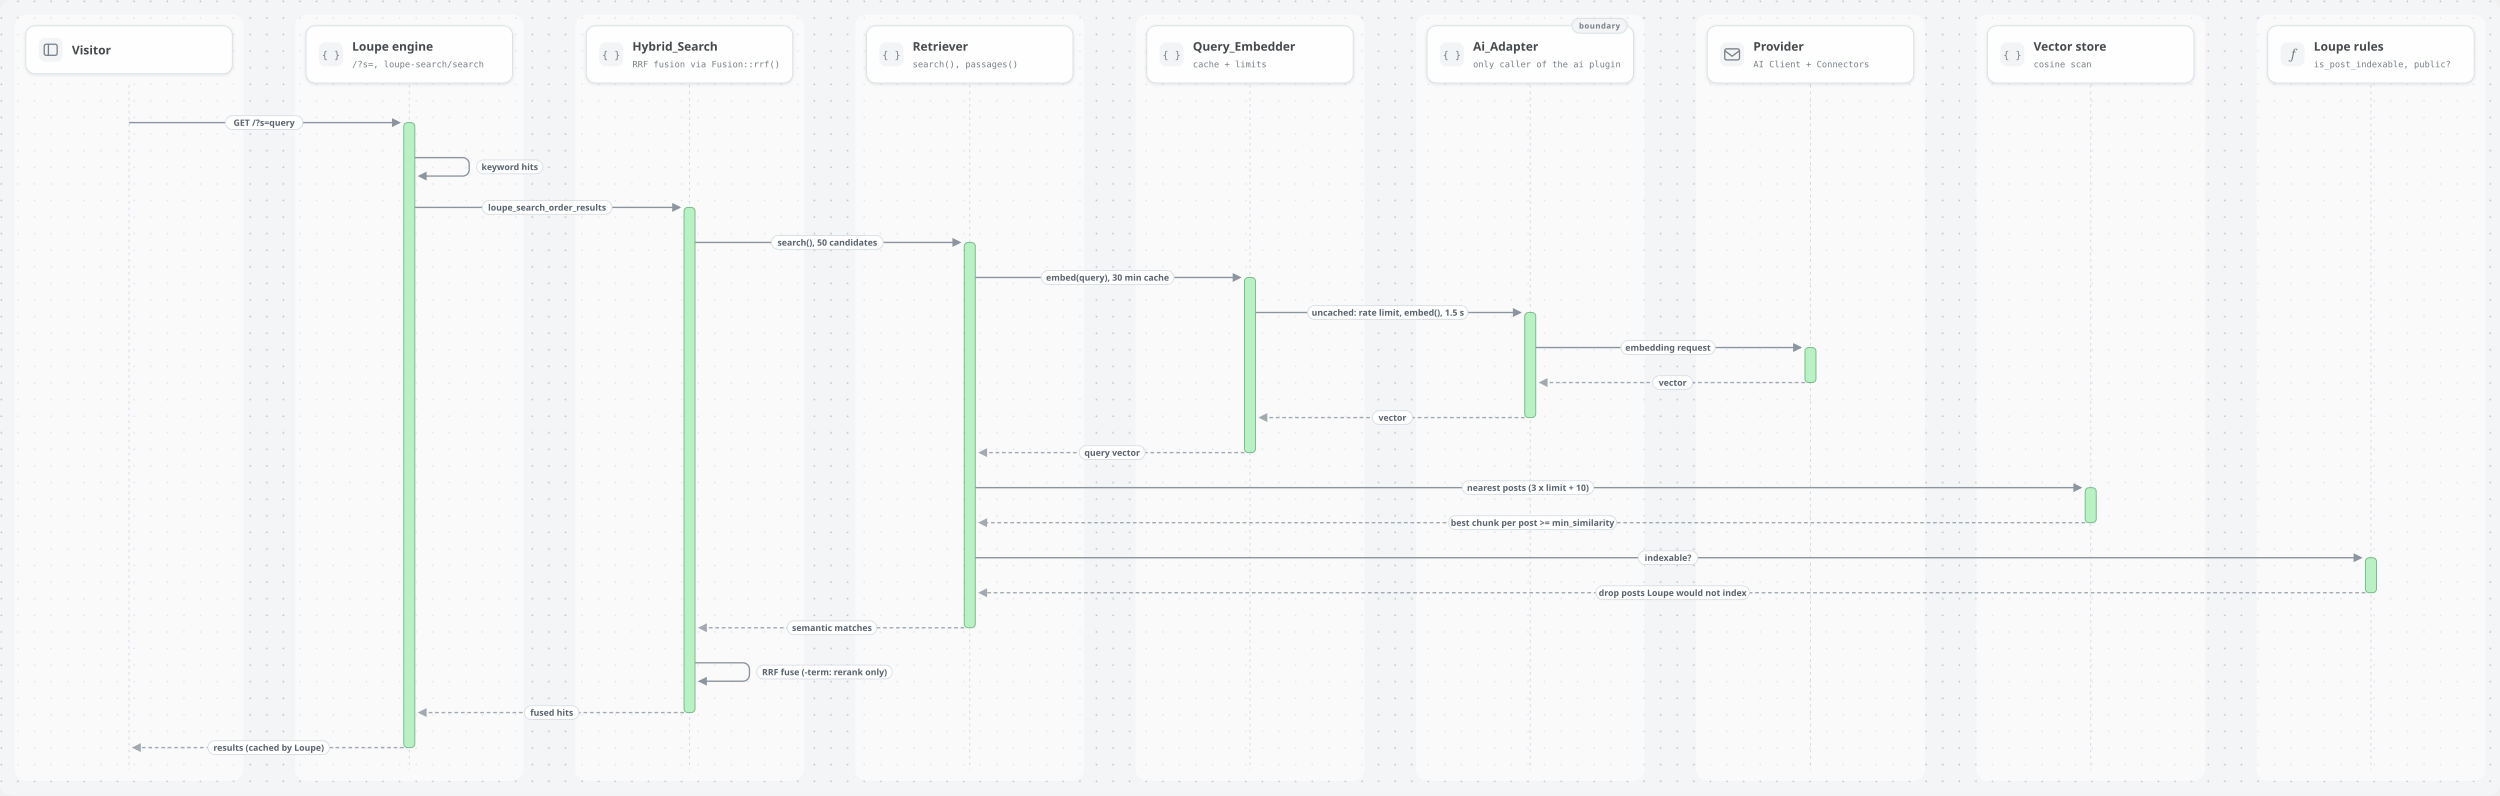
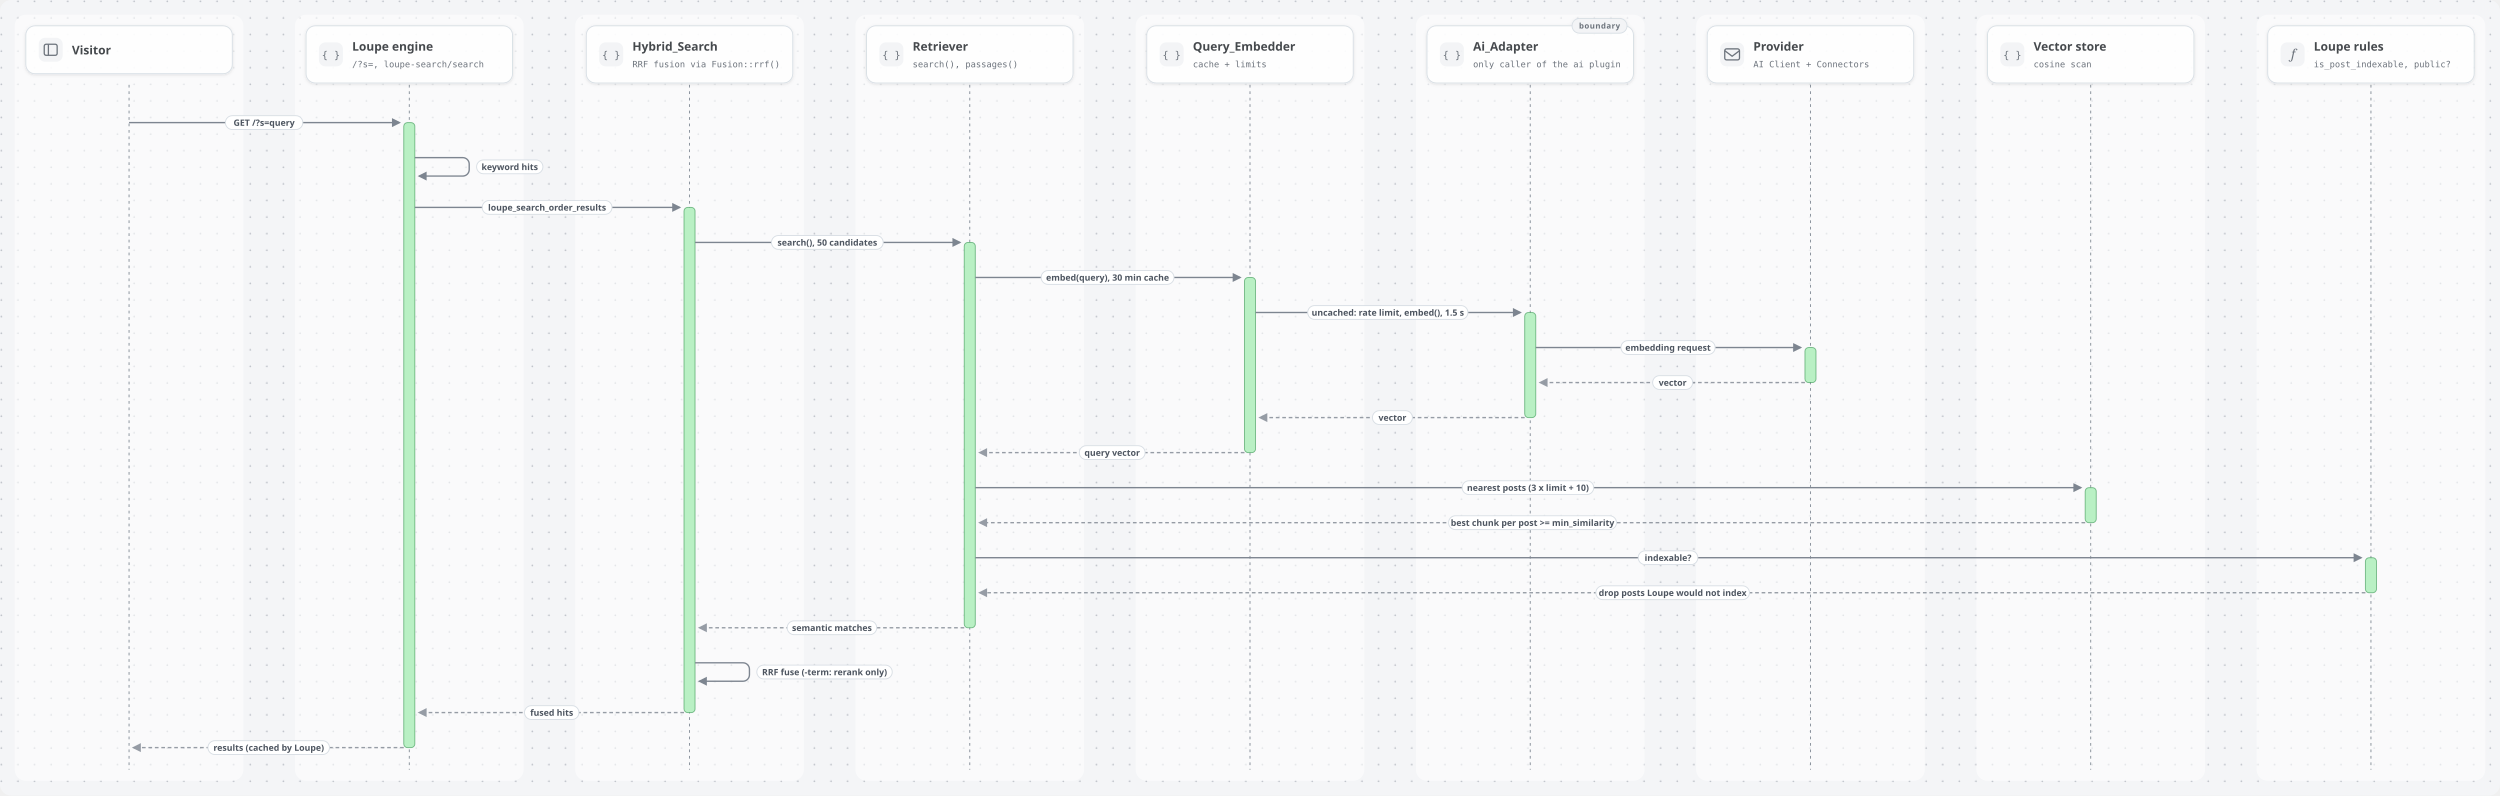
<svg xmlns="http://www.w3.org/2000/svg" viewBox="0 0 2712 863" width="2712" height="863" role="img" aria-label="Hybrid front-end search (current)" font-family="-apple-system, BlinkMacSystemFont, &quot;Segoe UI&quot;, &quot;Noto Sans&quot;, Helvetica, Arial, sans-serif">
  <defs>
    <pattern id="dots" width="18" height="18" patternUnits="userSpaceOnUse">
      <circle cx="1.5" cy="1.5" r="1" fill="rgba(140,149,159,.5)" />
    </pattern>
    <marker id="mk-added" viewBox="0 0 10 10" refX="8" refY="5" markerWidth="6.5" markerHeight="6.5" orient="auto-start-reverse">
      <path d="M0,0 L10,5 L0,10 z" fill="#1f883d" />
    </marker>
    <marker id="mko-added" viewBox="0 0 10 10" refX="10" refY="5" markerWidth="6.5" markerHeight="6.5" orient="auto-start-reverse">
      <path d="M2,1 L10,5 L2,9" fill="none" stroke="#1f883d" stroke-width="1.6" stroke-linecap="round" stroke-linejoin="round" />
    </marker>
    <marker id="mk-modified" viewBox="0 0 10 10" refX="8" refY="5" markerWidth="6.5" markerHeight="6.5" orient="auto-start-reverse">
      <path d="M0,0 L10,5 L0,10 z" fill="#bf8700" />
    </marker>
    <marker id="mko-modified" viewBox="0 0 10 10" refX="10" refY="5" markerWidth="6.5" markerHeight="6.5" orient="auto-start-reverse">
      <path d="M2,1 L10,5 L2,9" fill="none" stroke="#bf8700" stroke-width="1.6" stroke-linecap="round" stroke-linejoin="round" />
    </marker>
    <marker id="mk-removed" viewBox="0 0 10 10" refX="8" refY="5" markerWidth="6.5" markerHeight="6.5" orient="auto-start-reverse">
      <path d="M0,0 L10,5 L0,10 z" fill="#cf222e" />
    </marker>
    <marker id="mko-removed" viewBox="0 0 10 10" refX="10" refY="5" markerWidth="6.5" markerHeight="6.5" orient="auto-start-reverse">
      <path d="M2,1 L10,5 L2,9" fill="none" stroke="#cf222e" stroke-width="1.6" stroke-linecap="round" stroke-linejoin="round" />
    </marker>
    <marker id="mk-neutral" viewBox="0 0 10 10" refX="8" refY="5" markerWidth="6.5" markerHeight="6.5" orient="auto-start-reverse">
-       <path d="M0,0 L10,5 L0,10 z" fill="#8c959f" />
+       <path d="M0,0 L10,5 L0,10 z" fill="#7d8590" />
    </marker>
    <marker id="mko-neutral" viewBox="0 0 10 10" refX="10" refY="5" markerWidth="6.5" markerHeight="6.5" orient="auto-start-reverse">
-       <path d="M2,1 L10,5 L2,9" fill="none" stroke="#8c959f" stroke-width="1.6" stroke-linecap="round" stroke-linejoin="round" />
+       <path d="M2,1 L10,5 L2,9" fill="none" stroke="#7d8590" stroke-width="1.6" stroke-linecap="round" stroke-linejoin="round" />
    </marker>
  </defs>
  <rect x="0" y="0" width="2712" height="863" rx="12" fill="#f4f5f7" />
  <rect x="0" y="0" width="2712" height="863" rx="12" fill="url(#dots)" />
  <g transform="translate(12,10)">
    <g>
      <rect class="lanebox" x="4" y="6" width="248" height="831" rx="12" fill="rgba(255,255,255,.55)" />
      <rect class="lanebox" x="308" y="6" width="248" height="831" rx="12" fill="rgba(255,255,255,.55)" />
      <rect class="lanebox" x="612" y="6" width="248" height="831" rx="12" fill="rgba(255,255,255,.55)" />
      <rect class="lanebox" x="916" y="6" width="248" height="831" rx="12" fill="rgba(255,255,255,.55)" />
      <rect class="lanebox" x="1220" y="6" width="248" height="831" rx="12" fill="rgba(255,255,255,.55)" />
      <rect class="lanebox" x="1524" y="6" width="248" height="831" rx="12" fill="rgba(255,255,255,.55)" />
      <rect class="lanebox" x="1828" y="6" width="248" height="831" rx="12" fill="rgba(255,255,255,.55)" />
      <rect class="lanebox" x="2132" y="6" width="248" height="831" rx="12" fill="rgba(255,255,255,.55)" />
      <rect class="lanebox" x="2436" y="6" width="248" height="831" rx="12" fill="rgba(255,255,255,.55)" />
    </g>
    <g>
-       <line class="lifeline" x1="128" y1="82" x2="128" y2="825" stroke="#d1d9e0" stroke-width="1" stroke-dasharray="3 4" />
-       <line class="lifeline" x1="432" y1="82" x2="432" y2="825" stroke="#d1d9e0" stroke-width="1" stroke-dasharray="3 4" />
+       <line class="lifeline" x1="128" y1="82" x2="128" y2="825" stroke="#848d97" stroke-width="1" stroke-dasharray="3 4" />
+       <line class="lifeline" x1="432" y1="82" x2="432" y2="825" stroke="#848d97" stroke-width="1" stroke-dasharray="3 4" />
      <rect class="actbar" x="426" y="123" width="12" height="678" rx="4" fill="#b9f0c4" stroke="rgba(31,136,61,.55)" />
-       <line class="lifeline" x1="736" y1="82" x2="736" y2="825" stroke="#d1d9e0" stroke-width="1" stroke-dasharray="3 4" />
+       <line class="lifeline" x1="736" y1="82" x2="736" y2="825" stroke="#848d97" stroke-width="1" stroke-dasharray="3 4" />
      <rect class="actbar" x="730" y="215" width="12" height="548" rx="4" fill="#b9f0c4" stroke="rgba(31,136,61,.55)" />
-       <line class="lifeline" x1="1040" y1="82" x2="1040" y2="825" stroke="#d1d9e0" stroke-width="1" stroke-dasharray="3 4" />
+       <line class="lifeline" x1="1040" y1="82" x2="1040" y2="825" stroke="#848d97" stroke-width="1" stroke-dasharray="3 4" />
      <rect class="actbar" x="1034" y="253" width="12" height="418" rx="4" fill="#b9f0c4" stroke="rgba(31,136,61,.55)" />
-       <line class="lifeline" x1="1344" y1="82" x2="1344" y2="825" stroke="#d1d9e0" stroke-width="1" stroke-dasharray="3 4" />
+       <line class="lifeline" x1="1344" y1="82" x2="1344" y2="825" stroke="#848d97" stroke-width="1" stroke-dasharray="3 4" />
      <rect class="actbar" x="1338" y="291" width="12" height="190" rx="4" fill="#b9f0c4" stroke="rgba(31,136,61,.55)" />
-       <line class="lifeline" x1="1648" y1="82" x2="1648" y2="825" stroke="#d1d9e0" stroke-width="1" stroke-dasharray="3 4" />
+       <line class="lifeline" x1="1648" y1="82" x2="1648" y2="825" stroke="#848d97" stroke-width="1" stroke-dasharray="3 4" />
      <rect class="actbar" x="1642" y="329" width="12" height="114" rx="4" fill="#b9f0c4" stroke="rgba(31,136,61,.55)" />
-       <line class="lifeline" x1="1952" y1="82" x2="1952" y2="825" stroke="#d1d9e0" stroke-width="1" stroke-dasharray="3 4" />
+       <line class="lifeline" x1="1952" y1="82" x2="1952" y2="825" stroke="#848d97" stroke-width="1" stroke-dasharray="3 4" />
      <rect class="actbar" x="1946" y="367" width="12" height="38" rx="4" fill="#b9f0c4" stroke="rgba(31,136,61,.55)" />
-       <line class="lifeline" x1="2256" y1="82" x2="2256" y2="825" stroke="#d1d9e0" stroke-width="1" stroke-dasharray="3 4" />
+       <line class="lifeline" x1="2256" y1="82" x2="2256" y2="825" stroke="#848d97" stroke-width="1" stroke-dasharray="3 4" />
      <rect class="actbar" x="2250" y="519" width="12" height="38" rx="4" fill="#b9f0c4" stroke="rgba(31,136,61,.55)" />
-       <line class="lifeline" x1="2560" y1="82" x2="2560" y2="825" stroke="#d1d9e0" stroke-width="1" stroke-dasharray="3 4" />
+       <line class="lifeline" x1="2560" y1="82" x2="2560" y2="825" stroke="#848d97" stroke-width="1" stroke-dasharray="3 4" />
      <rect class="actbar" x="2554" y="595" width="12" height="38" rx="4" fill="#b9f0c4" stroke="rgba(31,136,61,.55)" />
    </g>
    <g>
      <g class="cardsh context" filter="drop-shadow(0 1px 2px rgba(31,35,40,.14))" opacity="0.82">
        <rect class="card" x="16" y="18" width="224" height="52" rx="10" fill="#ffffff" stroke-width="1" stroke="#d1d9e0" />
        <rect class="chip" x="30" y="31" width="26" height="26" rx="7" fill="#f1f3f5" />
        <g>
-           <rect class="glyph-stroke" x="36" y="38" width="14" height="12" rx="2" stroke="#59636e" stroke-width="1.4" fill="none" />
-           <path class="glyph-stroke" d="M40.5,38 v12" stroke="#59636e" stroke-width="1.4" fill="none" />
+           <rect class="glyph-stroke" x="36" y="38" width="14" height="12" rx="2" stroke="#4d5560" stroke-width="1.4" fill="none" />
+           <path class="glyph-stroke" d="M40.5,38 v12" stroke="#4d5560" stroke-width="1.4" fill="none" />
        </g>
        <text class="ntitle" x="66" y="49" font-size="13" font-weight="600" fill="#1f2328">Visitor</text>
      </g>
      <g class="cardsh context" filter="drop-shadow(0 1px 2px rgba(31,35,40,.14))" opacity="0.82">
        <rect class="card" x="320" y="18" width="224" height="62" rx="10" fill="#ffffff" stroke-width="1" stroke="#d1d9e0" />
        <rect class="chip" x="334" y="36" width="26" height="26" rx="7" fill="#f1f3f5" />
        <g>
-           <text class="glyph" x="347" y="53.5" text-anchor="middle" fill="#59636e" font-size="11" font-family="ui-monospace, SFMono-Regular, &quot;SF Mono&quot;, Menlo, Consolas, monospace">{ }</text>
+           <text class="glyph" x="347" y="53.5" text-anchor="middle" fill="#4d5560" font-size="11" font-family="ui-monospace, SFMono-Regular, &quot;SF Mono&quot;, Menlo, Consolas, monospace">{ }</text>
        </g>
        <text class="ntitle" x="370" y="45" font-size="13" font-weight="600" fill="#1f2328">Loupe engine</text>
-         <text class="nsub" x="370" y="63" font-size="9.5" fill="#59636e" font-family="ui-monospace, SFMono-Regular, &quot;SF Mono&quot;, Menlo, Consolas, monospace">/?s=, loupe-search/search</text>
+         <text class="nsub" x="370" y="63" font-size="9.5" fill="#4d5560" font-family="ui-monospace, SFMono-Regular, &quot;SF Mono&quot;, Menlo, Consolas, monospace">/?s=, loupe-search/search</text>
      </g>
      <g class="cardsh context" filter="drop-shadow(0 1px 2px rgba(31,35,40,.14))" opacity="0.82">
        <rect class="card" x="624" y="18" width="224" height="62" rx="10" fill="#ffffff" stroke-width="1" stroke="#d1d9e0" />
        <rect class="chip" x="638" y="36" width="26" height="26" rx="7" fill="#f1f3f5" />
        <g>
-           <text class="glyph" x="651" y="53.5" text-anchor="middle" fill="#59636e" font-size="11" font-family="ui-monospace, SFMono-Regular, &quot;SF Mono&quot;, Menlo, Consolas, monospace">{ }</text>
+           <text class="glyph" x="651" y="53.5" text-anchor="middle" fill="#4d5560" font-size="11" font-family="ui-monospace, SFMono-Regular, &quot;SF Mono&quot;, Menlo, Consolas, monospace">{ }</text>
        </g>
        <text class="ntitle" x="674" y="45" font-size="13" font-weight="600" fill="#1f2328">Hybrid_Search</text>
-         <text class="nsub" x="674" y="63" font-size="9.5" fill="#59636e" font-family="ui-monospace, SFMono-Regular, &quot;SF Mono&quot;, Menlo, Consolas, monospace">RRF fusion via Fusion::rrf()</text>
+         <text class="nsub" x="674" y="63" font-size="9.5" fill="#4d5560" font-family="ui-monospace, SFMono-Regular, &quot;SF Mono&quot;, Menlo, Consolas, monospace">RRF fusion via Fusion::rrf()</text>
      </g>
      <g class="cardsh context" filter="drop-shadow(0 1px 2px rgba(31,35,40,.14))" opacity="0.82">
        <rect class="card" x="928" y="18" width="224" height="62" rx="10" fill="#ffffff" stroke-width="1" stroke="#d1d9e0" />
        <rect class="chip" x="942" y="36" width="26" height="26" rx="7" fill="#f1f3f5" />
        <g>
-           <text class="glyph" x="955" y="53.5" text-anchor="middle" fill="#59636e" font-size="11" font-family="ui-monospace, SFMono-Regular, &quot;SF Mono&quot;, Menlo, Consolas, monospace">{ }</text>
+           <text class="glyph" x="955" y="53.5" text-anchor="middle" fill="#4d5560" font-size="11" font-family="ui-monospace, SFMono-Regular, &quot;SF Mono&quot;, Menlo, Consolas, monospace">{ }</text>
        </g>
        <text class="ntitle" x="978" y="45" font-size="13" font-weight="600" fill="#1f2328">Retriever</text>
-         <text class="nsub" x="978" y="63" font-size="9.5" fill="#59636e" font-family="ui-monospace, SFMono-Regular, &quot;SF Mono&quot;, Menlo, Consolas, monospace">search(), passages()</text>
+         <text class="nsub" x="978" y="63" font-size="9.5" fill="#4d5560" font-family="ui-monospace, SFMono-Regular, &quot;SF Mono&quot;, Menlo, Consolas, monospace">search(), passages()</text>
      </g>
      <g class="cardsh context" filter="drop-shadow(0 1px 2px rgba(31,35,40,.14))" opacity="0.82">
        <rect class="card" x="1232" y="18" width="224" height="62" rx="10" fill="#ffffff" stroke-width="1" stroke="#d1d9e0" />
        <rect class="chip" x="1246" y="36" width="26" height="26" rx="7" fill="#f1f3f5" />
        <g>
-           <text class="glyph" x="1259" y="53.5" text-anchor="middle" fill="#59636e" font-size="11" font-family="ui-monospace, SFMono-Regular, &quot;SF Mono&quot;, Menlo, Consolas, monospace">{ }</text>
+           <text class="glyph" x="1259" y="53.5" text-anchor="middle" fill="#4d5560" font-size="11" font-family="ui-monospace, SFMono-Regular, &quot;SF Mono&quot;, Menlo, Consolas, monospace">{ }</text>
        </g>
        <text class="ntitle" x="1282" y="45" font-size="13" font-weight="600" fill="#1f2328">Query_Embedder</text>
-         <text class="nsub" x="1282" y="63" font-size="9.5" fill="#59636e" font-family="ui-monospace, SFMono-Regular, &quot;SF Mono&quot;, Menlo, Consolas, monospace">cache + limits</text>
+         <text class="nsub" x="1282" y="63" font-size="9.5" fill="#4d5560" font-family="ui-monospace, SFMono-Regular, &quot;SF Mono&quot;, Menlo, Consolas, monospace">cache + limits</text>
      </g>
      <g class="cardsh context" filter="drop-shadow(0 1px 2px rgba(31,35,40,.14))" opacity="0.82">
        <rect class="card" x="1536" y="18" width="224" height="62" rx="10" fill="#ffffff" stroke-width="1" stroke="#d1d9e0" />
        <rect class="chip" x="1550" y="36" width="26" height="26" rx="7" fill="#f1f3f5" />
        <g>
-           <text class="glyph" x="1563" y="53.5" text-anchor="middle" fill="#59636e" font-size="11" font-family="ui-monospace, SFMono-Regular, &quot;SF Mono&quot;, Menlo, Consolas, monospace">{ }</text>
+           <text class="glyph" x="1563" y="53.5" text-anchor="middle" fill="#4d5560" font-size="11" font-family="ui-monospace, SFMono-Regular, &quot;SF Mono&quot;, Menlo, Consolas, monospace">{ }</text>
        </g>
        <text class="ntitle" x="1586" y="45" font-size="13" font-weight="600" fill="#1f2328">Ai_Adapter</text>
-         <text class="nsub" x="1586" y="63" font-size="9.5" fill="#59636e" font-family="ui-monospace, SFMono-Regular, &quot;SF Mono&quot;, Menlo, Consolas, monospace">only caller of the ai plugin</text>
+         <text class="nsub" x="1586" y="63" font-size="9.5" fill="#4d5560" font-family="ui-monospace, SFMono-Regular, &quot;SF Mono&quot;, Menlo, Consolas, monospace">only caller of the ai plugin</text>
        <g class="bdg bdg-neutral">
          <rect x="1693.36" y="10" width="59.64" height="16" rx="8" fill="#f1f3f5" stroke="#d1d9e0" stroke-width="1" />
-           <text x="1723.18" y="21" text-anchor="middle" font-size="8.5" font-weight="700" letter-spacing=".06em" fill="#59636e">boundary</text>
+           <text x="1723.18" y="21" text-anchor="middle" font-size="8.5" font-weight="700" letter-spacing=".06em" fill="#4d5560">boundary</text>
        </g>
      </g>
      <g class="cardsh context" filter="drop-shadow(0 1px 2px rgba(31,35,40,.14))" opacity="0.82">
        <rect class="card" x="1840" y="18" width="224" height="62" rx="10" fill="#ffffff" stroke-width="1" stroke="#d1d9e0" />
        <rect class="chip" x="1854" y="36" width="26" height="26" rx="7" fill="#f1f3f5" />
        <g>
-           <rect class="glyph-stroke" x="1859" y="43" width="16" height="12" rx="2" stroke="#59636e" stroke-width="1.4" fill="none" />
-           <path class="glyph-stroke" d="M1859,45 l8,6 8,-6" stroke="#59636e" stroke-width="1.4" fill="none" />
+           <rect class="glyph-stroke" x="1859" y="43" width="16" height="12" rx="2" stroke="#4d5560" stroke-width="1.4" fill="none" />
+           <path class="glyph-stroke" d="M1859,45 l8,6 8,-6" stroke="#4d5560" stroke-width="1.4" fill="none" />
        </g>
        <text class="ntitle" x="1890" y="45" font-size="13" font-weight="600" fill="#1f2328">Provider</text>
-         <text class="nsub" x="1890" y="63" font-size="9.5" fill="#59636e" font-family="ui-monospace, SFMono-Regular, &quot;SF Mono&quot;, Menlo, Consolas, monospace">AI Client + Connectors</text>
+         <text class="nsub" x="1890" y="63" font-size="9.5" fill="#4d5560" font-family="ui-monospace, SFMono-Regular, &quot;SF Mono&quot;, Menlo, Consolas, monospace">AI Client + Connectors</text>
      </g>
      <g class="cardsh context" filter="drop-shadow(0 1px 2px rgba(31,35,40,.14))" opacity="0.82">
        <rect class="card" x="2144" y="18" width="224" height="62" rx="10" fill="#ffffff" stroke-width="1" stroke="#d1d9e0" />
        <rect class="chip" x="2158" y="36" width="26" height="26" rx="7" fill="#f1f3f5" />
        <g>
-           <text class="glyph" x="2171" y="53.5" text-anchor="middle" fill="#59636e" font-size="11" font-family="ui-monospace, SFMono-Regular, &quot;SF Mono&quot;, Menlo, Consolas, monospace">{ }</text>
+           <text class="glyph" x="2171" y="53.5" text-anchor="middle" fill="#4d5560" font-size="11" font-family="ui-monospace, SFMono-Regular, &quot;SF Mono&quot;, Menlo, Consolas, monospace">{ }</text>
        </g>
        <text class="ntitle" x="2194" y="45" font-size="13" font-weight="600" fill="#1f2328">Vector store</text>
-         <text class="nsub" x="2194" y="63" font-size="9.5" fill="#59636e" font-family="ui-monospace, SFMono-Regular, &quot;SF Mono&quot;, Menlo, Consolas, monospace">cosine scan</text>
+         <text class="nsub" x="2194" y="63" font-size="9.5" fill="#4d5560" font-family="ui-monospace, SFMono-Regular, &quot;SF Mono&quot;, Menlo, Consolas, monospace">cosine scan</text>
      </g>
      <g class="cardsh context" filter="drop-shadow(0 1px 2px rgba(31,35,40,.14))" opacity="0.82">
        <rect class="card" x="2448" y="18" width="224" height="62" rx="10" fill="#ffffff" stroke-width="1" stroke="#d1d9e0" />
        <rect class="chip" x="2462" y="36" width="26" height="26" rx="7" fill="#f1f3f5" />
        <g>
-           <text class="glyph" x="2475" y="53.5" text-anchor="middle" fill="#59636e" font-size="14" font-style="italic" font-family="Georgia,serif">ƒ</text>
+           <text class="glyph" x="2475" y="53.5" text-anchor="middle" fill="#4d5560" font-size="14" font-style="italic" font-family="Georgia,serif">ƒ</text>
        </g>
        <text class="ntitle" x="2498" y="45" font-size="13" font-weight="600" fill="#1f2328">Loupe rules</text>
-         <text class="nsub" x="2498" y="63" font-size="9.5" fill="#59636e" font-family="ui-monospace, SFMono-Regular, &quot;SF Mono&quot;, Menlo, Consolas, monospace">is_post_indexable, public?</text>
-       </g>
-     </g>
-     <g>
-       <path class="msg edge-neutral" d="M128,123 L421,123" marker-end="url(#mk-neutral)" fill="none" stroke="#8c959f" stroke-width="1.5" />
-       <circle r="2.6" fill="#8c959f" opacity="0">
+         <text class="nsub" x="2498" y="63" font-size="9.5" fill="#4d5560" font-family="ui-monospace, SFMono-Regular, &quot;SF Mono&quot;, Menlo, Consolas, monospace">is_post_indexable, public?</text>
+       </g>
+     </g>
+     <g>
+       <path class="msg edge-neutral" d="M128,123 L421,123" marker-end="url(#mk-neutral)" fill="none" stroke="#7d8590" stroke-width="1.5" />
+       <circle r="2.6" fill="#7d8590" opacity="0">
        <animateMotion dur="16s" repeatCount="indefinite" keyPoints="0;0;1;1" keyTimes="0;0;0.056;1" calcMode="linear" path="M128,123 L421,123" />
        <animate attributeName="opacity" dur="16s" repeatCount="indefinite" values="0;0;1;1;0;0" keyTimes="0;0;0.004;0.051;0.056;1" />
      </circle>
-       <path class="msg edge-neutral" d="M438,161 h52 a7,7 0 0 1 7,7 v6 a7,7 0 0 1 -7,7 h-47" marker-end="url(#mk-neutral)" fill="none" stroke="#8c959f" stroke-width="1.5" />
-       <circle r="2.6" fill="#8c959f" opacity="0">
+       <path class="msg edge-neutral" d="M438,161 h52 a7,7 0 0 1 7,7 v6 a7,7 0 0 1 -7,7 h-47" marker-end="url(#mk-neutral)" fill="none" stroke="#7d8590" stroke-width="1.5" />
+       <circle r="2.6" fill="#7d8590" opacity="0">
        <animateMotion dur="16s" repeatCount="indefinite" keyPoints="0;0;1;1" keyTimes="0;0.056;0.111;1" calcMode="linear" path="M438,161 h52 a7,7 0 0 1 7,7 v6 a7,7 0 0 1 -7,7 h-47" />
        <animate attributeName="opacity" dur="16s" repeatCount="indefinite" values="0;0;1;1;0;0" keyTimes="0;0.056;0.06;0.107;0.111;1" />
      </circle>
-       <path class="msg edge-neutral" d="M438,215 L725,215" marker-end="url(#mk-neutral)" fill="none" stroke="#8c959f" stroke-width="1.5" />
-       <circle r="2.6" fill="#8c959f" opacity="0">
+       <path class="msg edge-neutral" d="M438,215 L725,215" marker-end="url(#mk-neutral)" fill="none" stroke="#7d8590" stroke-width="1.5" />
+       <circle r="2.6" fill="#7d8590" opacity="0">
        <animateMotion dur="16s" repeatCount="indefinite" keyPoints="0;0;1;1" keyTimes="0;0.111;0.167;1" calcMode="linear" path="M438,215 L725,215" />
        <animate attributeName="opacity" dur="16s" repeatCount="indefinite" values="0;0;1;1;0;0" keyTimes="0;0.111;0.116;0.162;0.167;1" />
      </circle>
-       <path class="msg edge-neutral" d="M742,253 L1029,253" marker-end="url(#mk-neutral)" fill="none" stroke="#8c959f" stroke-width="1.5" />
-       <circle r="2.6" fill="#8c959f" opacity="0">
+       <path class="msg edge-neutral" d="M742,253 L1029,253" marker-end="url(#mk-neutral)" fill="none" stroke="#7d8590" stroke-width="1.5" />
+       <circle r="2.6" fill="#7d8590" opacity="0">
        <animateMotion dur="16s" repeatCount="indefinite" keyPoints="0;0;1;1" keyTimes="0;0.167;0.222;1" calcMode="linear" path="M742,253 L1029,253" />
        <animate attributeName="opacity" dur="16s" repeatCount="indefinite" values="0;0;1;1;0;0" keyTimes="0;0.167;0.171;0.218;0.222;1" />
      </circle>
-       <path class="msg edge-neutral" d="M1046,291 L1333,291" marker-end="url(#mk-neutral)" fill="none" stroke="#8c959f" stroke-width="1.5" />
-       <circle r="2.6" fill="#8c959f" opacity="0">
+       <path class="msg edge-neutral" d="M1046,291 L1333,291" marker-end="url(#mk-neutral)" fill="none" stroke="#7d8590" stroke-width="1.5" />
+       <circle r="2.6" fill="#7d8590" opacity="0">
        <animateMotion dur="16s" repeatCount="indefinite" keyPoints="0;0;1;1" keyTimes="0;0.222;0.278;1" calcMode="linear" path="M1046,291 L1333,291" />
        <animate attributeName="opacity" dur="16s" repeatCount="indefinite" values="0;0;1;1;0;0" keyTimes="0;0.222;0.227;0.273;0.278;1" />
      </circle>
-       <path class="msg edge-neutral" d="M1350,329 L1637,329" marker-end="url(#mk-neutral)" fill="none" stroke="#8c959f" stroke-width="1.5" />
-       <circle r="2.6" fill="#8c959f" opacity="0">
+       <path class="msg edge-neutral" d="M1350,329 L1637,329" marker-end="url(#mk-neutral)" fill="none" stroke="#7d8590" stroke-width="1.5" />
+       <circle r="2.6" fill="#7d8590" opacity="0">
        <animateMotion dur="16s" repeatCount="indefinite" keyPoints="0;0;1;1" keyTimes="0;0.278;0.333;1" calcMode="linear" path="M1350,329 L1637,329" />
        <animate attributeName="opacity" dur="16s" repeatCount="indefinite" values="0;0;1;1;0;0" keyTimes="0;0.278;0.282;0.329;0.333;1" />
      </circle>
-       <path class="msg edge-neutral" d="M1654,367 L1941,367" marker-end="url(#mk-neutral)" fill="none" stroke="#8c959f" stroke-width="1.5" />
-       <circle r="2.6" fill="#8c959f" opacity="0">
+       <path class="msg edge-neutral" d="M1654,367 L1941,367" marker-end="url(#mk-neutral)" fill="none" stroke="#7d8590" stroke-width="1.5" />
+       <circle r="2.6" fill="#7d8590" opacity="0">
        <animateMotion dur="16s" repeatCount="indefinite" keyPoints="0;0;1;1" keyTimes="0;0.333;0.389;1" calcMode="linear" path="M1654,367 L1941,367" />
        <animate attributeName="opacity" dur="16s" repeatCount="indefinite" values="0;0;1;1;0;0" keyTimes="0;0.333;0.338;0.384;0.389;1" />
      </circle>
-       <path class="msg edge-neutral msg-return" d="M1946,405 L1659,405" marker-end="url(#mk-neutral)" fill="none" stroke="#8c959f" stroke-width="1.5" stroke-dasharray="4 3" opacity="0.8" />
-       <circle r="2.6" fill="#8c959f" opacity="0">
+       <path class="msg edge-neutral msg-return" d="M1946,405 L1659,405" marker-end="url(#mk-neutral)" fill="none" stroke="#7d8590" stroke-width="1.5" stroke-dasharray="4 3" opacity="0.8" />
+       <circle r="2.6" fill="#7d8590" opacity="0">
        <animateMotion dur="16s" repeatCount="indefinite" keyPoints="0;0;1;1" keyTimes="0;0.389;0.444;1" calcMode="linear" path="M1946,405 L1659,405" />
        <animate attributeName="opacity" dur="16s" repeatCount="indefinite" values="0;0;1;1;0;0" keyTimes="0;0.389;0.393;0.44;0.444;1" />
      </circle>
-       <path class="msg edge-neutral msg-return" d="M1642,443 L1355,443" marker-end="url(#mk-neutral)" fill="none" stroke="#8c959f" stroke-width="1.5" stroke-dasharray="4 3" opacity="0.8" />
-       <circle r="2.6" fill="#8c959f" opacity="0">
+       <path class="msg edge-neutral msg-return" d="M1642,443 L1355,443" marker-end="url(#mk-neutral)" fill="none" stroke="#7d8590" stroke-width="1.5" stroke-dasharray="4 3" opacity="0.8" />
+       <circle r="2.6" fill="#7d8590" opacity="0">
        <animateMotion dur="16s" repeatCount="indefinite" keyPoints="0;0;1;1" keyTimes="0;0.444;0.5;1" calcMode="linear" path="M1642,443 L1355,443" />
        <animate attributeName="opacity" dur="16s" repeatCount="indefinite" values="0;0;1;1;0;0" keyTimes="0;0.444;0.449;0.496;0.5;1" />
      </circle>
-       <path class="msg edge-neutral msg-return" d="M1338,481 L1051,481" marker-end="url(#mk-neutral)" fill="none" stroke="#8c959f" stroke-width="1.5" stroke-dasharray="4 3" opacity="0.8" />
-       <circle r="2.6" fill="#8c959f" opacity="0">
+       <path class="msg edge-neutral msg-return" d="M1338,481 L1051,481" marker-end="url(#mk-neutral)" fill="none" stroke="#7d8590" stroke-width="1.5" stroke-dasharray="4 3" opacity="0.8" />
+       <circle r="2.6" fill="#7d8590" opacity="0">
        <animateMotion dur="16s" repeatCount="indefinite" keyPoints="0;0;1;1" keyTimes="0;0.5;0.556;1" calcMode="linear" path="M1338,481 L1051,481" />
        <animate attributeName="opacity" dur="16s" repeatCount="indefinite" values="0;0;1;1;0;0" keyTimes="0;0.5;0.504;0.551;0.556;1" />
      </circle>
-       <path class="msg edge-neutral" d="M1046,519 L2245,519" marker-end="url(#mk-neutral)" fill="none" stroke="#8c959f" stroke-width="1.5" />
-       <circle r="2.6" fill="#8c959f" opacity="0">
+       <path class="msg edge-neutral" d="M1046,519 L2245,519" marker-end="url(#mk-neutral)" fill="none" stroke="#7d8590" stroke-width="1.5" />
+       <circle r="2.6" fill="#7d8590" opacity="0">
        <animateMotion dur="16s" repeatCount="indefinite" keyPoints="0;0;1;1" keyTimes="0;0.556;0.611;1" calcMode="linear" path="M1046,519 L2245,519" />
        <animate attributeName="opacity" dur="16s" repeatCount="indefinite" values="0;0;1;1;0;0" keyTimes="0;0.556;0.56;0.607;0.611;1" />
      </circle>
-       <path class="msg edge-neutral msg-return" d="M2250,557 L1051,557" marker-end="url(#mk-neutral)" fill="none" stroke="#8c959f" stroke-width="1.5" stroke-dasharray="4 3" opacity="0.8" />
-       <circle r="2.6" fill="#8c959f" opacity="0">
+       <path class="msg edge-neutral msg-return" d="M2250,557 L1051,557" marker-end="url(#mk-neutral)" fill="none" stroke="#7d8590" stroke-width="1.5" stroke-dasharray="4 3" opacity="0.8" />
+       <circle r="2.6" fill="#7d8590" opacity="0">
        <animateMotion dur="16s" repeatCount="indefinite" keyPoints="0;0;1;1" keyTimes="0;0.611;0.667;1" calcMode="linear" path="M2250,557 L1051,557" />
        <animate attributeName="opacity" dur="16s" repeatCount="indefinite" values="0;0;1;1;0;0" keyTimes="0;0.611;0.616;0.662;0.667;1" />
      </circle>
-       <path class="msg edge-neutral" d="M1046,595 L2549,595" marker-end="url(#mk-neutral)" fill="none" stroke="#8c959f" stroke-width="1.5" />
-       <circle r="2.6" fill="#8c959f" opacity="0">
+       <path class="msg edge-neutral" d="M1046,595 L2549,595" marker-end="url(#mk-neutral)" fill="none" stroke="#7d8590" stroke-width="1.5" />
+       <circle r="2.6" fill="#7d8590" opacity="0">
        <animateMotion dur="16s" repeatCount="indefinite" keyPoints="0;0;1;1" keyTimes="0;0.667;0.722;1" calcMode="linear" path="M1046,595 L2549,595" />
        <animate attributeName="opacity" dur="16s" repeatCount="indefinite" values="0;0;1;1;0;0" keyTimes="0;0.667;0.671;0.718;0.722;1" />
      </circle>
-       <path class="msg edge-neutral msg-return" d="M2554,633 L1051,633" marker-end="url(#mk-neutral)" fill="none" stroke="#8c959f" stroke-width="1.5" stroke-dasharray="4 3" opacity="0.8" />
-       <circle r="2.6" fill="#8c959f" opacity="0">
+       <path class="msg edge-neutral msg-return" d="M2554,633 L1051,633" marker-end="url(#mk-neutral)" fill="none" stroke="#7d8590" stroke-width="1.5" stroke-dasharray="4 3" opacity="0.8" />
+       <circle r="2.6" fill="#7d8590" opacity="0">
        <animateMotion dur="16s" repeatCount="indefinite" keyPoints="0;0;1;1" keyTimes="0;0.722;0.778;1" calcMode="linear" path="M2554,633 L1051,633" />
        <animate attributeName="opacity" dur="16s" repeatCount="indefinite" values="0;0;1;1;0;0" keyTimes="0;0.722;0.727;0.773;0.778;1" />
      </circle>
-       <path class="msg edge-neutral msg-return" d="M1034,671 L747,671" marker-end="url(#mk-neutral)" fill="none" stroke="#8c959f" stroke-width="1.5" stroke-dasharray="4 3" opacity="0.8" />
-       <circle r="2.6" fill="#8c959f" opacity="0">
+       <path class="msg edge-neutral msg-return" d="M1034,671 L747,671" marker-end="url(#mk-neutral)" fill="none" stroke="#7d8590" stroke-width="1.5" stroke-dasharray="4 3" opacity="0.8" />
+       <circle r="2.6" fill="#7d8590" opacity="0">
        <animateMotion dur="16s" repeatCount="indefinite" keyPoints="0;0;1;1" keyTimes="0;0.778;0.833;1" calcMode="linear" path="M1034,671 L747,671" />
        <animate attributeName="opacity" dur="16s" repeatCount="indefinite" values="0;0;1;1;0;0" keyTimes="0;0.778;0.782;0.829;0.833;1" />
      </circle>
-       <path class="msg edge-neutral" d="M742,709 h52 a7,7 0 0 1 7,7 v6 a7,7 0 0 1 -7,7 h-47" marker-end="url(#mk-neutral)" fill="none" stroke="#8c959f" stroke-width="1.5" />
-       <circle r="2.6" fill="#8c959f" opacity="0">
+       <path class="msg edge-neutral" d="M742,709 h52 a7,7 0 0 1 7,7 v6 a7,7 0 0 1 -7,7 h-47" marker-end="url(#mk-neutral)" fill="none" stroke="#7d8590" stroke-width="1.5" />
+       <circle r="2.6" fill="#7d8590" opacity="0">
        <animateMotion dur="16s" repeatCount="indefinite" keyPoints="0;0;1;1" keyTimes="0;0.833;0.889;1" calcMode="linear" path="M742,709 h52 a7,7 0 0 1 7,7 v6 a7,7 0 0 1 -7,7 h-47" />
        <animate attributeName="opacity" dur="16s" repeatCount="indefinite" values="0;0;1;1;0;0" keyTimes="0;0.833;0.838;0.884;0.889;1" />
      </circle>
-       <path class="msg edge-neutral msg-return" d="M730,763 L443,763" marker-end="url(#mk-neutral)" fill="none" stroke="#8c959f" stroke-width="1.5" stroke-dasharray="4 3" opacity="0.8" />
-       <circle r="2.6" fill="#8c959f" opacity="0">
+       <path class="msg edge-neutral msg-return" d="M730,763 L443,763" marker-end="url(#mk-neutral)" fill="none" stroke="#7d8590" stroke-width="1.5" stroke-dasharray="4 3" opacity="0.8" />
+       <circle r="2.6" fill="#7d8590" opacity="0">
        <animateMotion dur="16s" repeatCount="indefinite" keyPoints="0;0;1;1" keyTimes="0;0.889;0.944;1" calcMode="linear" path="M730,763 L443,763" />
        <animate attributeName="opacity" dur="16s" repeatCount="indefinite" values="0;0;1;1;0;0" keyTimes="0;0.889;0.893;0.94;0.944;1" />
      </circle>
-       <path class="msg edge-neutral msg-return" d="M426,801 L133,801" marker-end="url(#mk-neutral)" fill="none" stroke="#8c959f" stroke-width="1.5" stroke-dasharray="4 3" opacity="0.8" />
-       <circle r="2.6" fill="#8c959f" opacity="0">
+       <path class="msg edge-neutral msg-return" d="M426,801 L133,801" marker-end="url(#mk-neutral)" fill="none" stroke="#7d8590" stroke-width="1.5" stroke-dasharray="4 3" opacity="0.8" />
+       <circle r="2.6" fill="#7d8590" opacity="0">
        <animateMotion dur="16s" repeatCount="indefinite" keyPoints="0;0;1;1" keyTimes="0;0.944;1;1" calcMode="linear" path="M426,801 L133,801" />
        <animate attributeName="opacity" dur="16s" repeatCount="indefinite" values="0;0;1;1;0;0" keyTimes="0;0.944;0.949;0.996;1;1" />
      </circle>
    </g>
    <g>
      <g>
        <rect class="lpill" x="232.5" y="115.5" width="84" height="15" rx="7.5" fill="#ffffff" stroke="#d8dee4" stroke-width="1" />
-         <text class="ltext" x="274.5" y="126.5" text-anchor="middle" font-size="9.5" font-weight="600" fill="#59636e">GET /?s=query</text>
+         <text class="ltext" x="274.5" y="126.5" text-anchor="middle" font-size="9.5" font-weight="600" fill="#4d5560">GET /?s=query</text>
      </g>
      <g>
        <rect class="lpill" x="505" y="163.5" width="71.96" height="15" rx="7.5" fill="#ffffff" stroke="#d8dee4" stroke-width="1" />
-         <text class="ltext" x="540.98" y="174.5" text-anchor="middle" font-size="9.5" font-weight="600" fill="#59636e">keyword hits</text>
+         <text class="ltext" x="540.98" y="174.5" text-anchor="middle" font-size="9.5" font-weight="600" fill="#4d5560">keyword hits</text>
      </g>
      <g>
        <rect class="lpill" x="511.1" y="207.5" width="140.81" height="15" rx="7.5" fill="#ffffff" stroke="#d8dee4" stroke-width="1" />
-         <text class="ltext" x="581.5" y="218.5" text-anchor="middle" font-size="9.5" font-weight="600" fill="#59636e">loupe_search_order_results</text>
+         <text class="ltext" x="581.5" y="218.5" text-anchor="middle" font-size="9.5" font-weight="600" fill="#4d5560">loupe_search_order_results</text>
      </g>
      <g>
        <rect class="lpill" x="824.89" y="245.5" width="121.22" height="15" rx="7.5" fill="#ffffff" stroke="#d8dee4" stroke-width="1" />
-         <text class="ltext" x="885.5" y="256.5" text-anchor="middle" font-size="9.5" font-weight="600" fill="#59636e">search(), 50 candidates</text>
+         <text class="ltext" x="885.5" y="256.5" text-anchor="middle" font-size="9.5" font-weight="600" fill="#4d5560">search(), 50 candidates</text>
      </g>
      <g>
        <rect class="lpill" x="1117.42" y="283.5" width="144.16" height="15" rx="7.5" fill="#ffffff" stroke="#d8dee4" stroke-width="1" />
-         <text class="ltext" x="1189.5" y="294.5" text-anchor="middle" font-size="9.5" font-weight="600" fill="#59636e">embed(query), 30 min cache</text>
+         <text class="ltext" x="1189.5" y="294.5" text-anchor="middle" font-size="9.5" font-weight="600" fill="#4d5560">embed(query), 30 min cache</text>
      </g>
      <g>
        <rect class="lpill" x="1406.59" y="321.5" width="173.83" height="15" rx="7.5" fill="#ffffff" stroke="#d8dee4" stroke-width="1" />
-         <text class="ltext" x="1493.5" y="332.5" text-anchor="middle" font-size="9.5" font-weight="600" fill="#59636e">uncached: rate limit, embed(), 1.5 s</text>
+         <text class="ltext" x="1493.5" y="332.5" text-anchor="middle" font-size="9.5" font-weight="600" fill="#4d5560">uncached: rate limit, embed(), 1.5 s</text>
      </g>
      <g>
        <rect class="lpill" x="1746.4" y="359.5" width="102.2" height="15" rx="7.5" fill="#ffffff" stroke="#d8dee4" stroke-width="1" />
-         <text class="ltext" x="1797.5" y="370.5" text-anchor="middle" font-size="9.5" font-weight="600" fill="#59636e">embedding request</text>
+         <text class="ltext" x="1797.5" y="370.5" text-anchor="middle" font-size="9.5" font-weight="600" fill="#4d5560">embedding request</text>
      </g>
      <g>
        <rect class="lpill" x="1780.79" y="397.5" width="43.42" height="15" rx="7.5" fill="#ffffff" stroke="#d8dee4" stroke-width="1" />
-         <text class="ltext" x="1802.5" y="408.5" text-anchor="middle" font-size="9.5" font-weight="600" fill="#59636e">vector</text>
+         <text class="ltext" x="1802.5" y="408.5" text-anchor="middle" font-size="9.5" font-weight="600" fill="#4d5560">vector</text>
      </g>
      <g>
        <rect class="lpill" x="1476.79" y="435.5" width="43.42" height="15" rx="7.5" fill="#ffffff" stroke="#d8dee4" stroke-width="1" />
-         <text class="ltext" x="1498.5" y="446.5" text-anchor="middle" font-size="9.5" font-weight="600" fill="#59636e">vector</text>
+         <text class="ltext" x="1498.5" y="446.5" text-anchor="middle" font-size="9.5" font-weight="600" fill="#4d5560">vector</text>
      </g>
      <g>
        <rect class="lpill" x="1158.8" y="473.5" width="71.41" height="15" rx="7.5" fill="#ffffff" stroke="#d8dee4" stroke-width="1" />
-         <text class="ltext" x="1194.5" y="484.5" text-anchor="middle" font-size="9.5" font-weight="600" fill="#59636e">query vector</text>
+         <text class="ltext" x="1194.5" y="484.5" text-anchor="middle" font-size="9.5" font-weight="600" fill="#4d5560">query vector</text>
      </g>
      <g>
        <rect class="lpill" x="1574.12" y="511.5" width="142.76" height="15" rx="7.5" fill="#ffffff" stroke="#d8dee4" stroke-width="1" />
-         <text class="ltext" x="1645.5" y="522.5" text-anchor="middle" font-size="9.5" font-weight="600" fill="#59636e">nearest posts (3 x limit + 10)</text>
+         <text class="ltext" x="1645.5" y="522.5" text-anchor="middle" font-size="9.5" font-weight="600" fill="#4d5560">nearest posts (3 x limit + 10)</text>
      </g>
      <g>
        <rect class="lpill" x="1559.39" y="549.5" width="182.22" height="15" rx="7.5" fill="#ffffff" stroke="#d8dee4" stroke-width="1" />
-         <text class="ltext" x="1650.5" y="560.5" text-anchor="middle" font-size="9.5" font-weight="600" fill="#59636e">best chunk per post &gt;= min_similarity</text>
+         <text class="ltext" x="1650.5" y="560.5" text-anchor="middle" font-size="9.5" font-weight="600" fill="#4d5560">best chunk per post &gt;= min_similarity</text>
      </g>
      <g>
        <rect class="lpill" x="1765.15" y="587.5" width="64.7" height="15" rx="7.5" fill="#ffffff" stroke="#d8dee4" stroke-width="1" />
-         <text class="ltext" x="1797.5" y="598.5" text-anchor="middle" font-size="9.5" font-weight="600" fill="#59636e">indexable?</text>
+         <text class="ltext" x="1797.5" y="598.5" text-anchor="middle" font-size="9.5" font-weight="600" fill="#4d5560">indexable?</text>
      </g>
      <g>
        <rect class="lpill" x="1719.21" y="625.5" width="166.58" height="15" rx="7.5" fill="#ffffff" stroke="#d8dee4" stroke-width="1" />
-         <text class="ltext" x="1802.5" y="636.5" text-anchor="middle" font-size="9.5" font-weight="600" fill="#59636e">drop posts Loupe would not index</text>
+         <text class="ltext" x="1802.5" y="636.5" text-anchor="middle" font-size="9.5" font-weight="600" fill="#4d5560">drop posts Loupe would not index</text>
      </g>
      <g>
        <rect class="lpill" x="841.93" y="663.5" width="97.14" height="15" rx="7.5" fill="#ffffff" stroke="#d8dee4" stroke-width="1" />
-         <text class="ltext" x="890.5" y="674.5" text-anchor="middle" font-size="9.5" font-weight="600" fill="#59636e">semantic matches</text>
+         <text class="ltext" x="890.5" y="674.5" text-anchor="middle" font-size="9.5" font-weight="600" fill="#4d5560">semantic matches</text>
      </g>
      <g>
        <rect class="lpill" x="809" y="711.5" width="146.93" height="15" rx="7.5" fill="#ffffff" stroke="#d8dee4" stroke-width="1" />
-         <text class="ltext" x="882.47" y="722.5" text-anchor="middle" font-size="9.5" font-weight="600" fill="#59636e">RRF fuse (-term: rerank only)</text>
+         <text class="ltext" x="882.47" y="722.5" text-anchor="middle" font-size="9.5" font-weight="600" fill="#4d5560">RRF fuse (-term: rerank only)</text>
      </g>
      <g>
        <rect class="lpill" x="556.95" y="755.5" width="59.1" height="15" rx="7.5" fill="#ffffff" stroke="#d8dee4" stroke-width="1" />
-         <text class="ltext" x="586.5" y="766.5" text-anchor="middle" font-size="9.5" font-weight="600" fill="#59636e">fused hits</text>
+         <text class="ltext" x="586.5" y="766.5" text-anchor="middle" font-size="9.5" font-weight="600" fill="#4d5560">fused hits</text>
      </g>
      <g>
        <rect class="lpill" x="213.57" y="793.5" width="131.86" height="15" rx="7.5" fill="#ffffff" stroke="#d8dee4" stroke-width="1" />
-         <text class="ltext" x="279.5" y="804.5" text-anchor="middle" font-size="9.5" font-weight="600" fill="#59636e">results (cached by Loupe)</text>
+         <text class="ltext" x="279.5" y="804.5" text-anchor="middle" font-size="9.5" font-weight="600" fill="#4d5560">results (cached by Loupe)</text>
      </g>
    </g>
  </g>
</svg>
